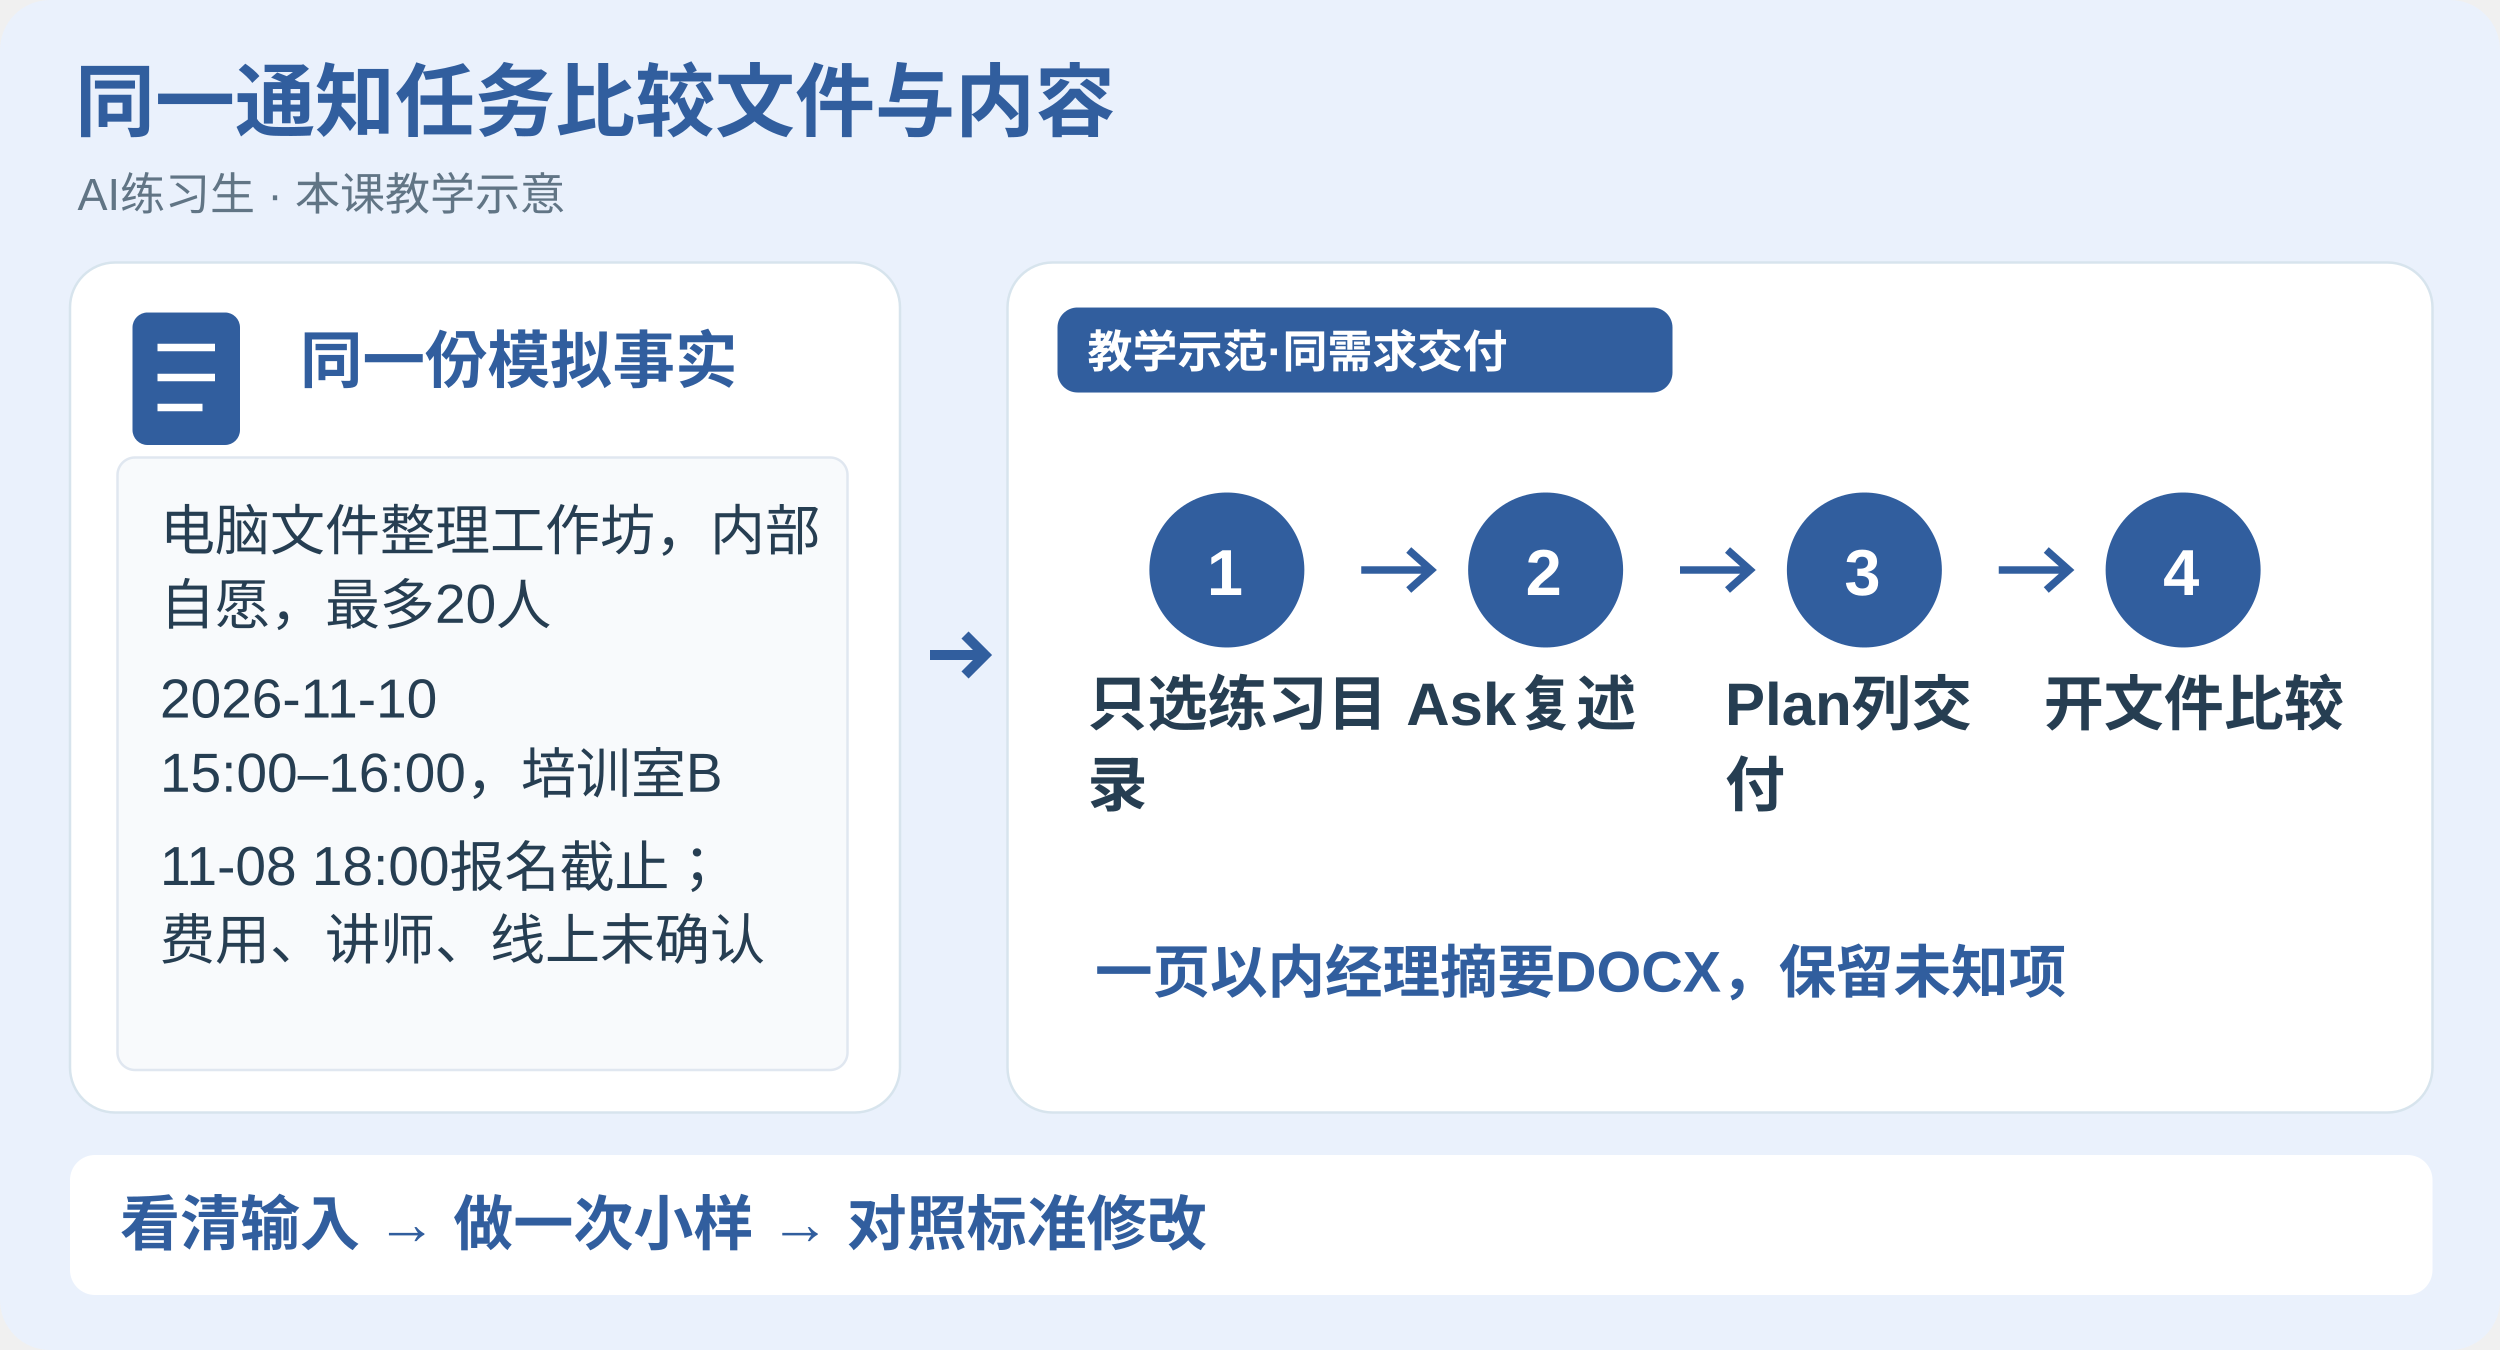
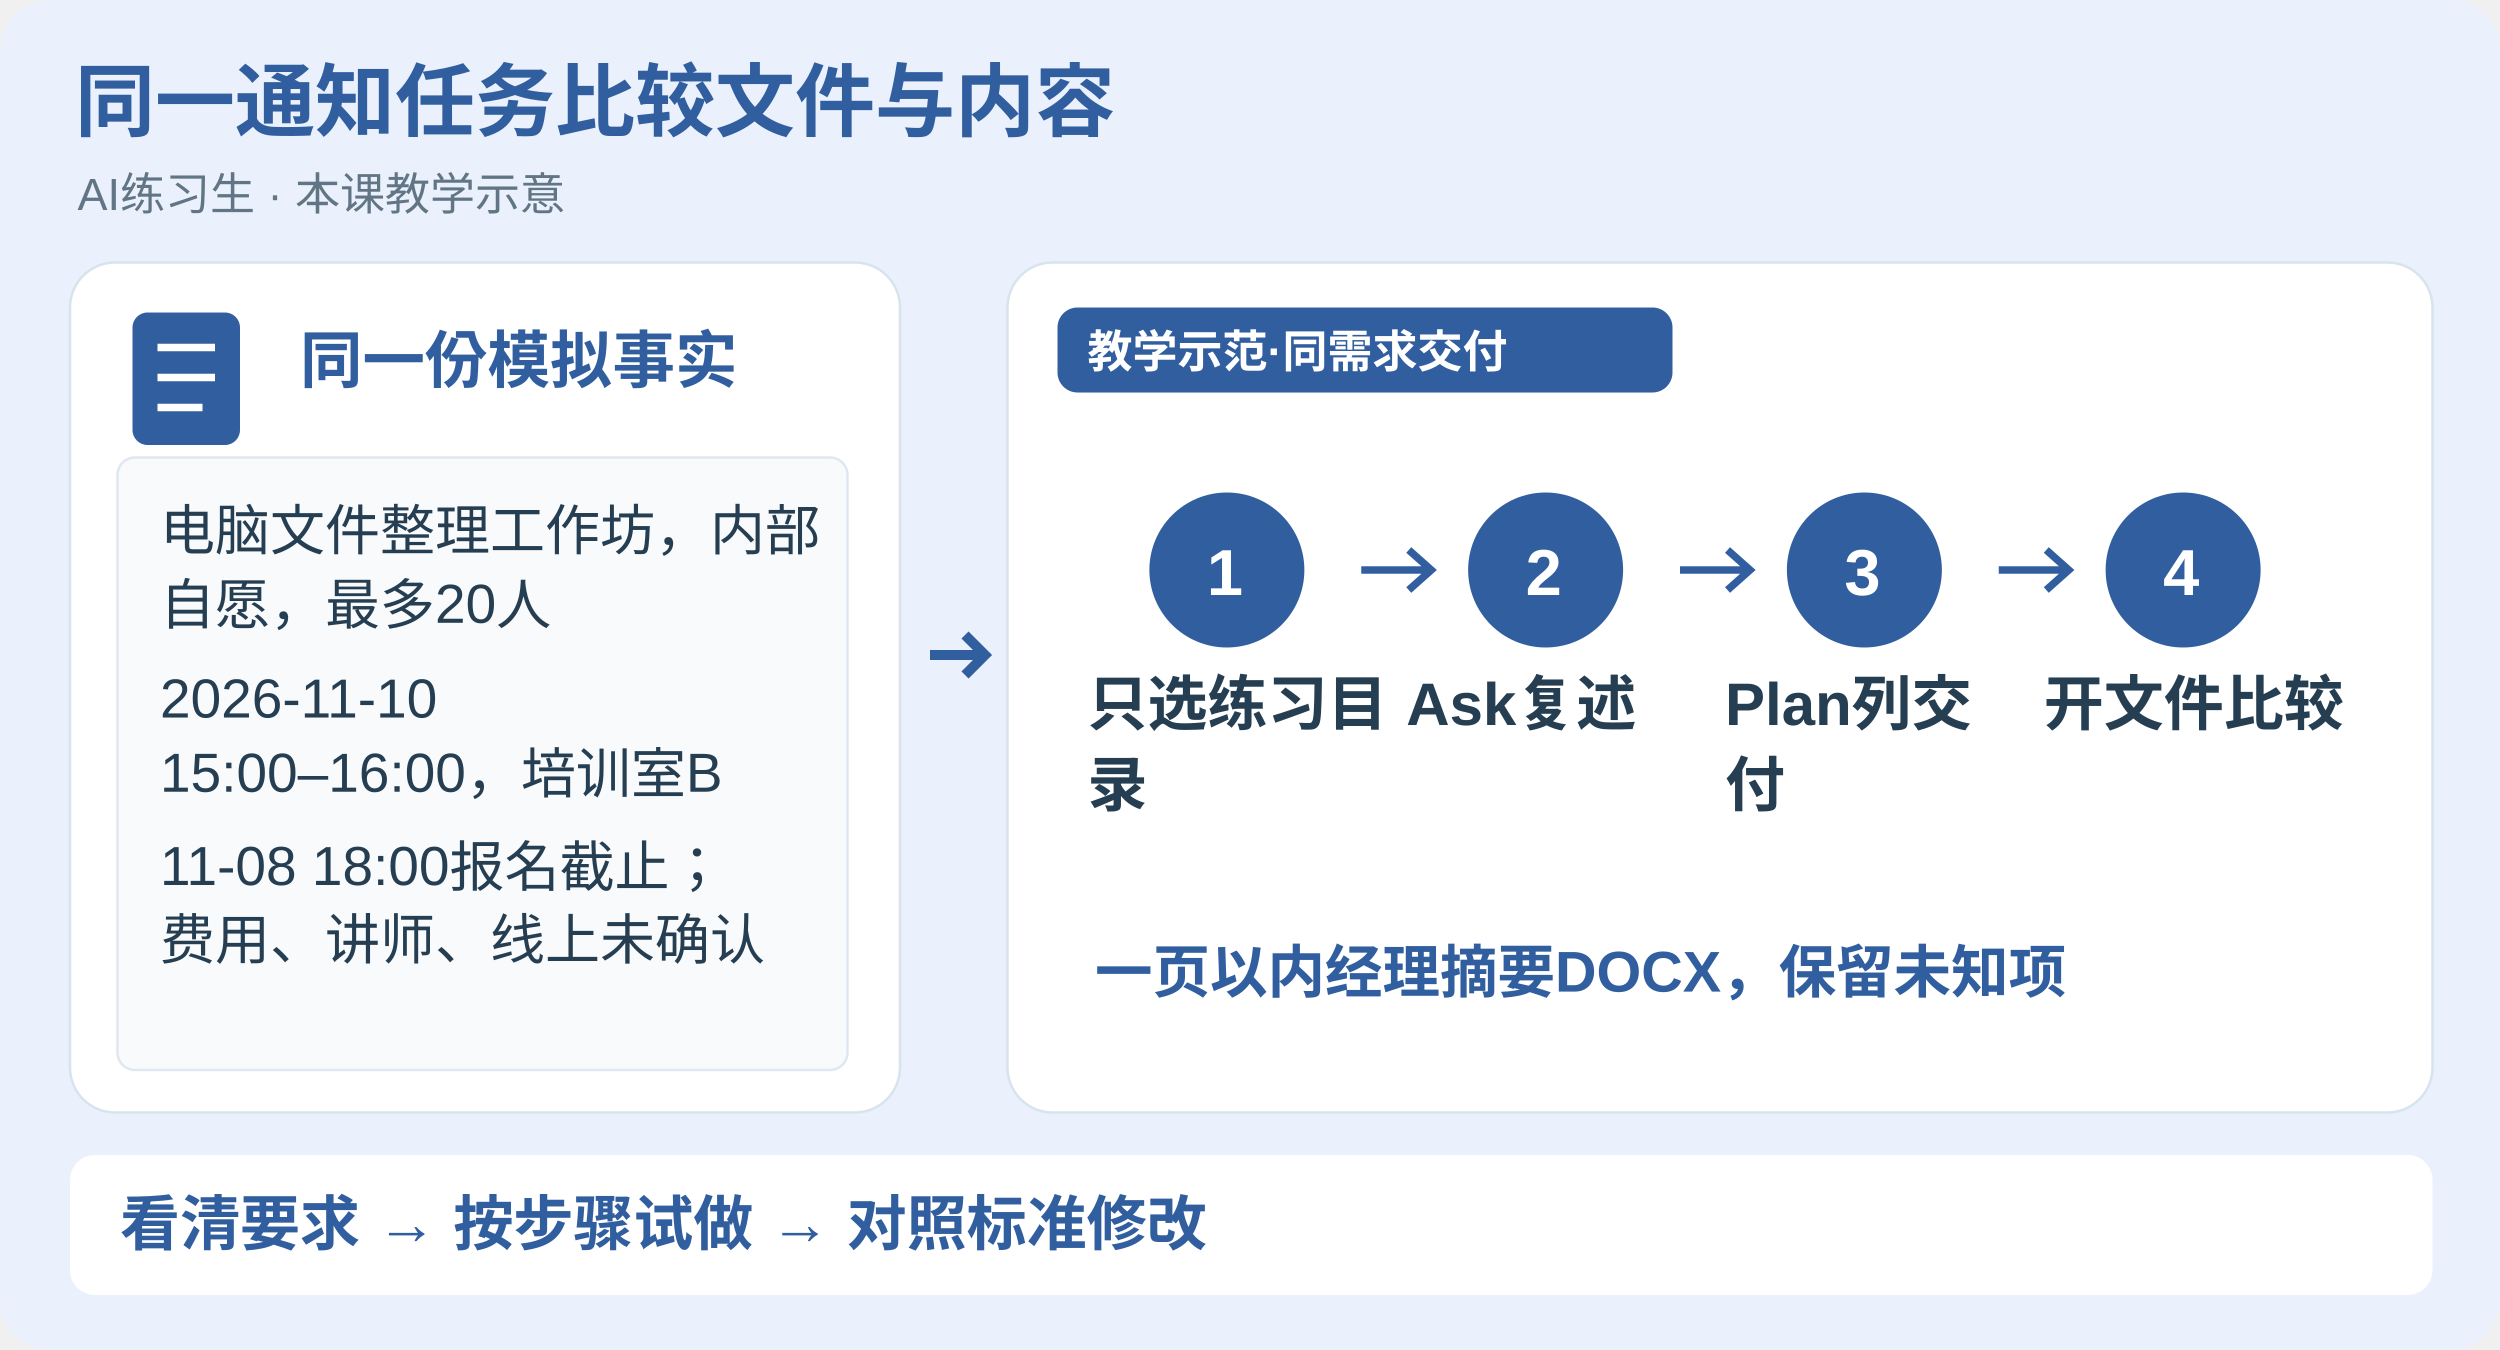
<svg xmlns="http://www.w3.org/2000/svg" width="1000" height="540" viewBox="0 0 1000 540" role="img" aria-labelledby="title desc">
  <style>text{font-family:'PingFang SC','Microsoft YaHei',Arial,sans-serif}</style>
  <rect x="0" y="0" width="1000" height="540" rx="20" fill="#eaf1fc" stroke="none" />
  <text x="30" y="52" font-size="32" fill="#315e9e" font-weight="750">
    <tspan x="30" dy="0">同一通知任务比较文件与内容</tspan>
  </text>
  <text x="31" y="84" font-size="18" fill="#617585" font-weight="500">
    <tspan x="31" dy="0">AI练习生 · 本课教学示意</tspan>
  </text>
  <rect x="28" y="105" width="332" height="340" rx="18" fill="#fff" stroke="#d7e4ed" />
  <rect x="53" y="125" width="43" height="53" rx="6" fill="#315e9e" />
  <path d="M63 139h23m-23 12h23m-23 12h18" stroke="white" stroke-width="3" />
  <text x="120" y="153" font-size="25" fill="#315e9e" font-weight="700">
    <tspan x="120" dy="0">同一份模拟事实</tspan>
  </text>
  <rect x="47" y="183" width="292" height="245" rx="7" fill="#f8fafc" stroke="#e0e7f0" />
  <text x="64" y="220" font-size="22" fill="#263e52" font-weight="500">
    <tspan x="64" dy="0">电脑文件整理工作坊，内部</tspan>
    <tspan x="64" dy="29.7">自愿，最多20人</tspan>
  </text>
  <text x="64" y="287" font-size="22" fill="#263e52" font-weight="500">
    <tspan x="64" dy="0">2026-11-10 </tspan>
    <tspan x="64" dy="29.7">15:00–16:00，培训室B</tspan>
  </text>
  <text x="64" y="354" font-size="22" fill="#263e52" font-weight="500">
    <tspan x="64" dy="0">11-08 18:00报名截止；</tspan>
    <tspan x="64" dy="29.7">费用、讲师、线上未确认</tspan>
  </text>
  <path d="M372 262h22m-8-8l8 8-8 8" stroke="#315e9e" stroke-width="4" fill="none" />
  <rect x="403" y="105" width="570" height="340" rx="18" fill="#fff" stroke="#d7e4ed" />
  <rect x="423" y="123" width="246" height="34" rx="8" fill="#315e9e" stroke="none" />
  <text x="435" y="147" font-size="18" fill="#fff" font-weight="700">
    <tspan x="435" dy="0">教学示范·同需求交付</tspan>
  </text>
  <circle cx="490.75" cy="228" r="31" fill="#315e9e" />
  <text x="482.75" y="238" font-size="26" fill="#fff" font-weight="750">
    <tspan x="482.75" dy="0">1</tspan>
  </text>
  <text x="435" y="290" font-size="24" fill="#263e52" font-weight="700">
    <tspan x="435" dy="0">只选练习目</tspan>
    <tspan x="435" dy="32.4">录</tspan>
  </text>
  <path d="M544.5 228h28m-9-8l9 8-9 8" stroke="#315e9e" stroke-width="3" fill="none" />
  <circle cx="618.25" cy="228" r="31" fill="#315e9e" />
  <text x="610.25" y="238" font-size="26" fill="#fff" font-weight="750">
    <tspan x="610.25" dy="0">2</tspan>
  </text>
  <text x="562.5" y="290" font-size="24" fill="#263e52" font-weight="700">
    <tspan x="562.5" dy="0">Ask复述</tspan>
  </text>
  <path d="M672 228h28m-9-8l9 8-9 8" stroke="#315e9e" stroke-width="3" fill="none" />
  <circle cx="745.75" cy="228" r="31" fill="#315e9e" />
  <text x="737.75" y="238" font-size="26" fill="#fff" font-weight="750">
    <tspan x="737.75" dy="0">3</tspan>
  </text>
  <text x="690" y="290" font-size="24" fill="#263e52" font-weight="700">
    <tspan x="690" dy="0">Plan列交</tspan>
    <tspan x="690" dy="32.4">付</tspan>
  </text>
  <path d="M799.5 228h28m-9-8l9 8-9 8" stroke="#315e9e" stroke-width="3" fill="none" />
  <circle cx="873.25" cy="228" r="31" fill="#315e9e" />
  <text x="865.25" y="238" font-size="26" fill="#fff" font-weight="750">
    <tspan x="865.25" dy="0">4</tspan>
  </text>
  <text x="817.5" y="290" font-size="24" fill="#263e52" font-weight="700">
    <tspan x="817.5" dy="0">开文件比较</tspan>
  </text>
  <text x="438" y="397" font-size="23" fill="#315e9e" font-weight="600">
    <tspan x="438" dy="0">一页以内经理摘要DOCX，保留未知项</tspan>
  </text>
  <rect x="28" y="462" width="945" height="56" rx="10" fill="#fff" stroke="none" />
  <text x="48" y="498" font-size="24" fill="#315e9e" font-weight="650">
-     <tspan x="48" dy="0">看清输入 → 做一次小样 → 对照标准修改</tspan>
+     <tspan x="48" dy="0">看清要求 → 按步骤试做 → 对照标准修改</tspan>
  </text>
</svg>
